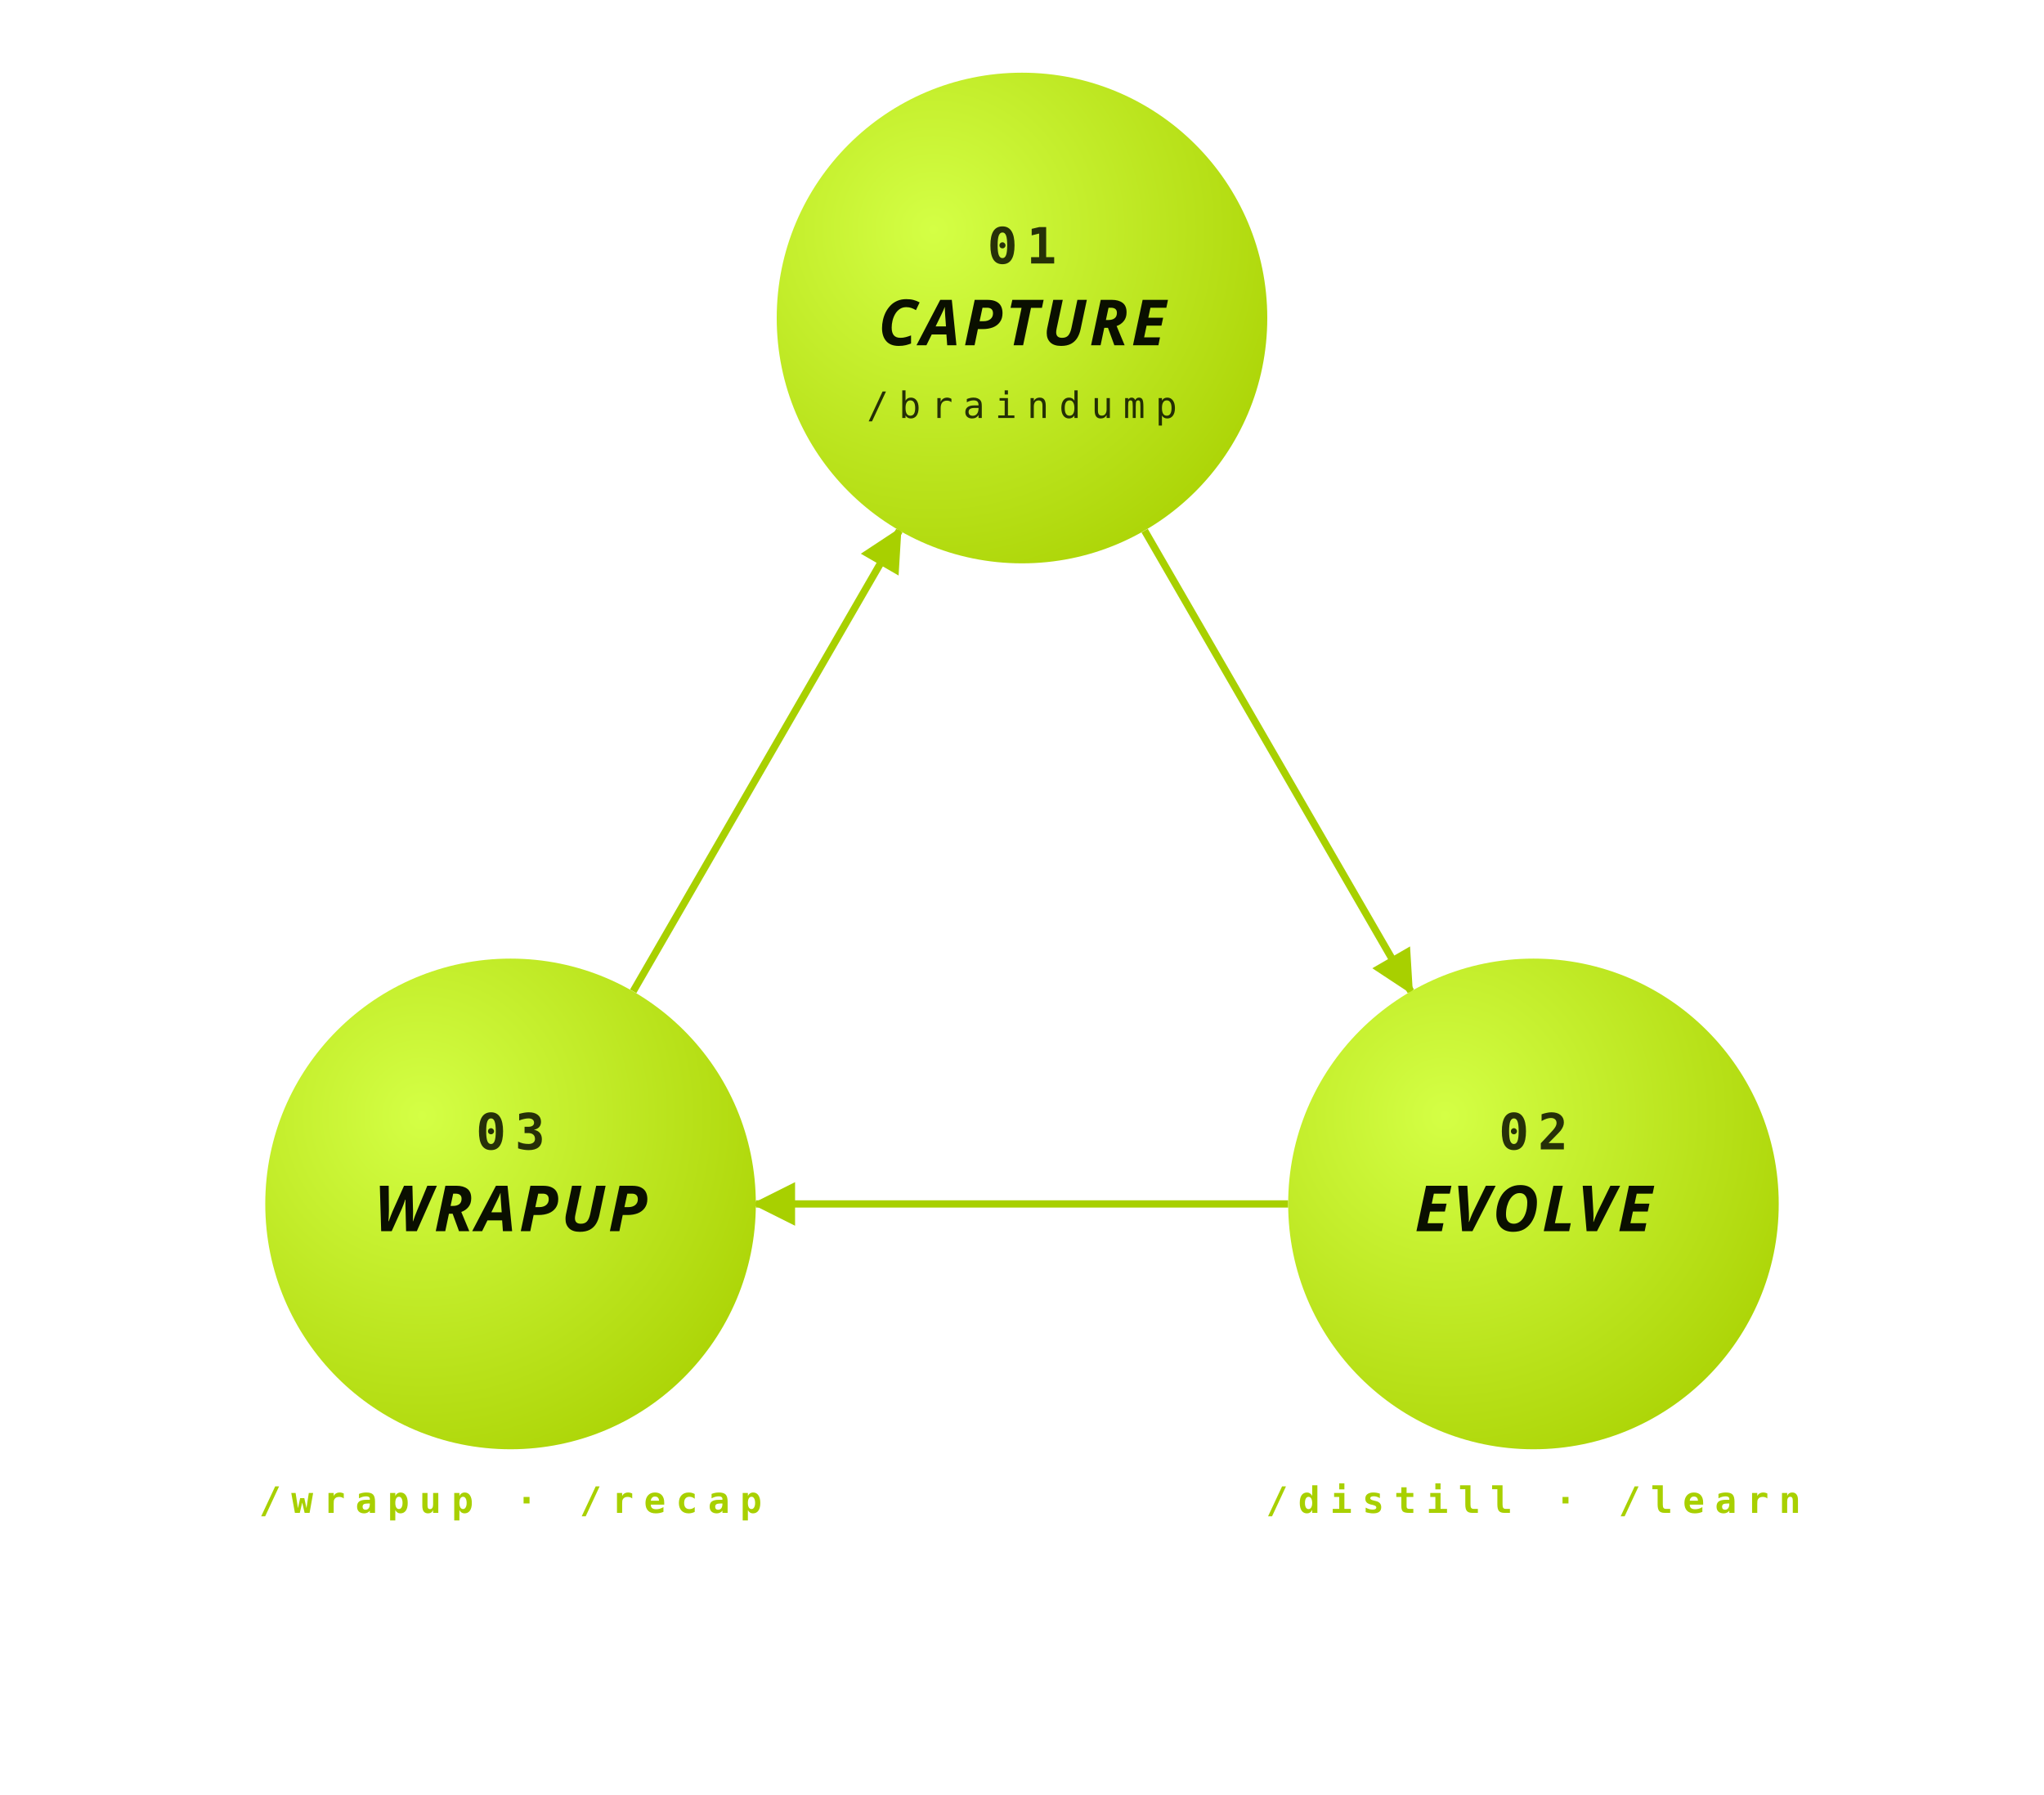
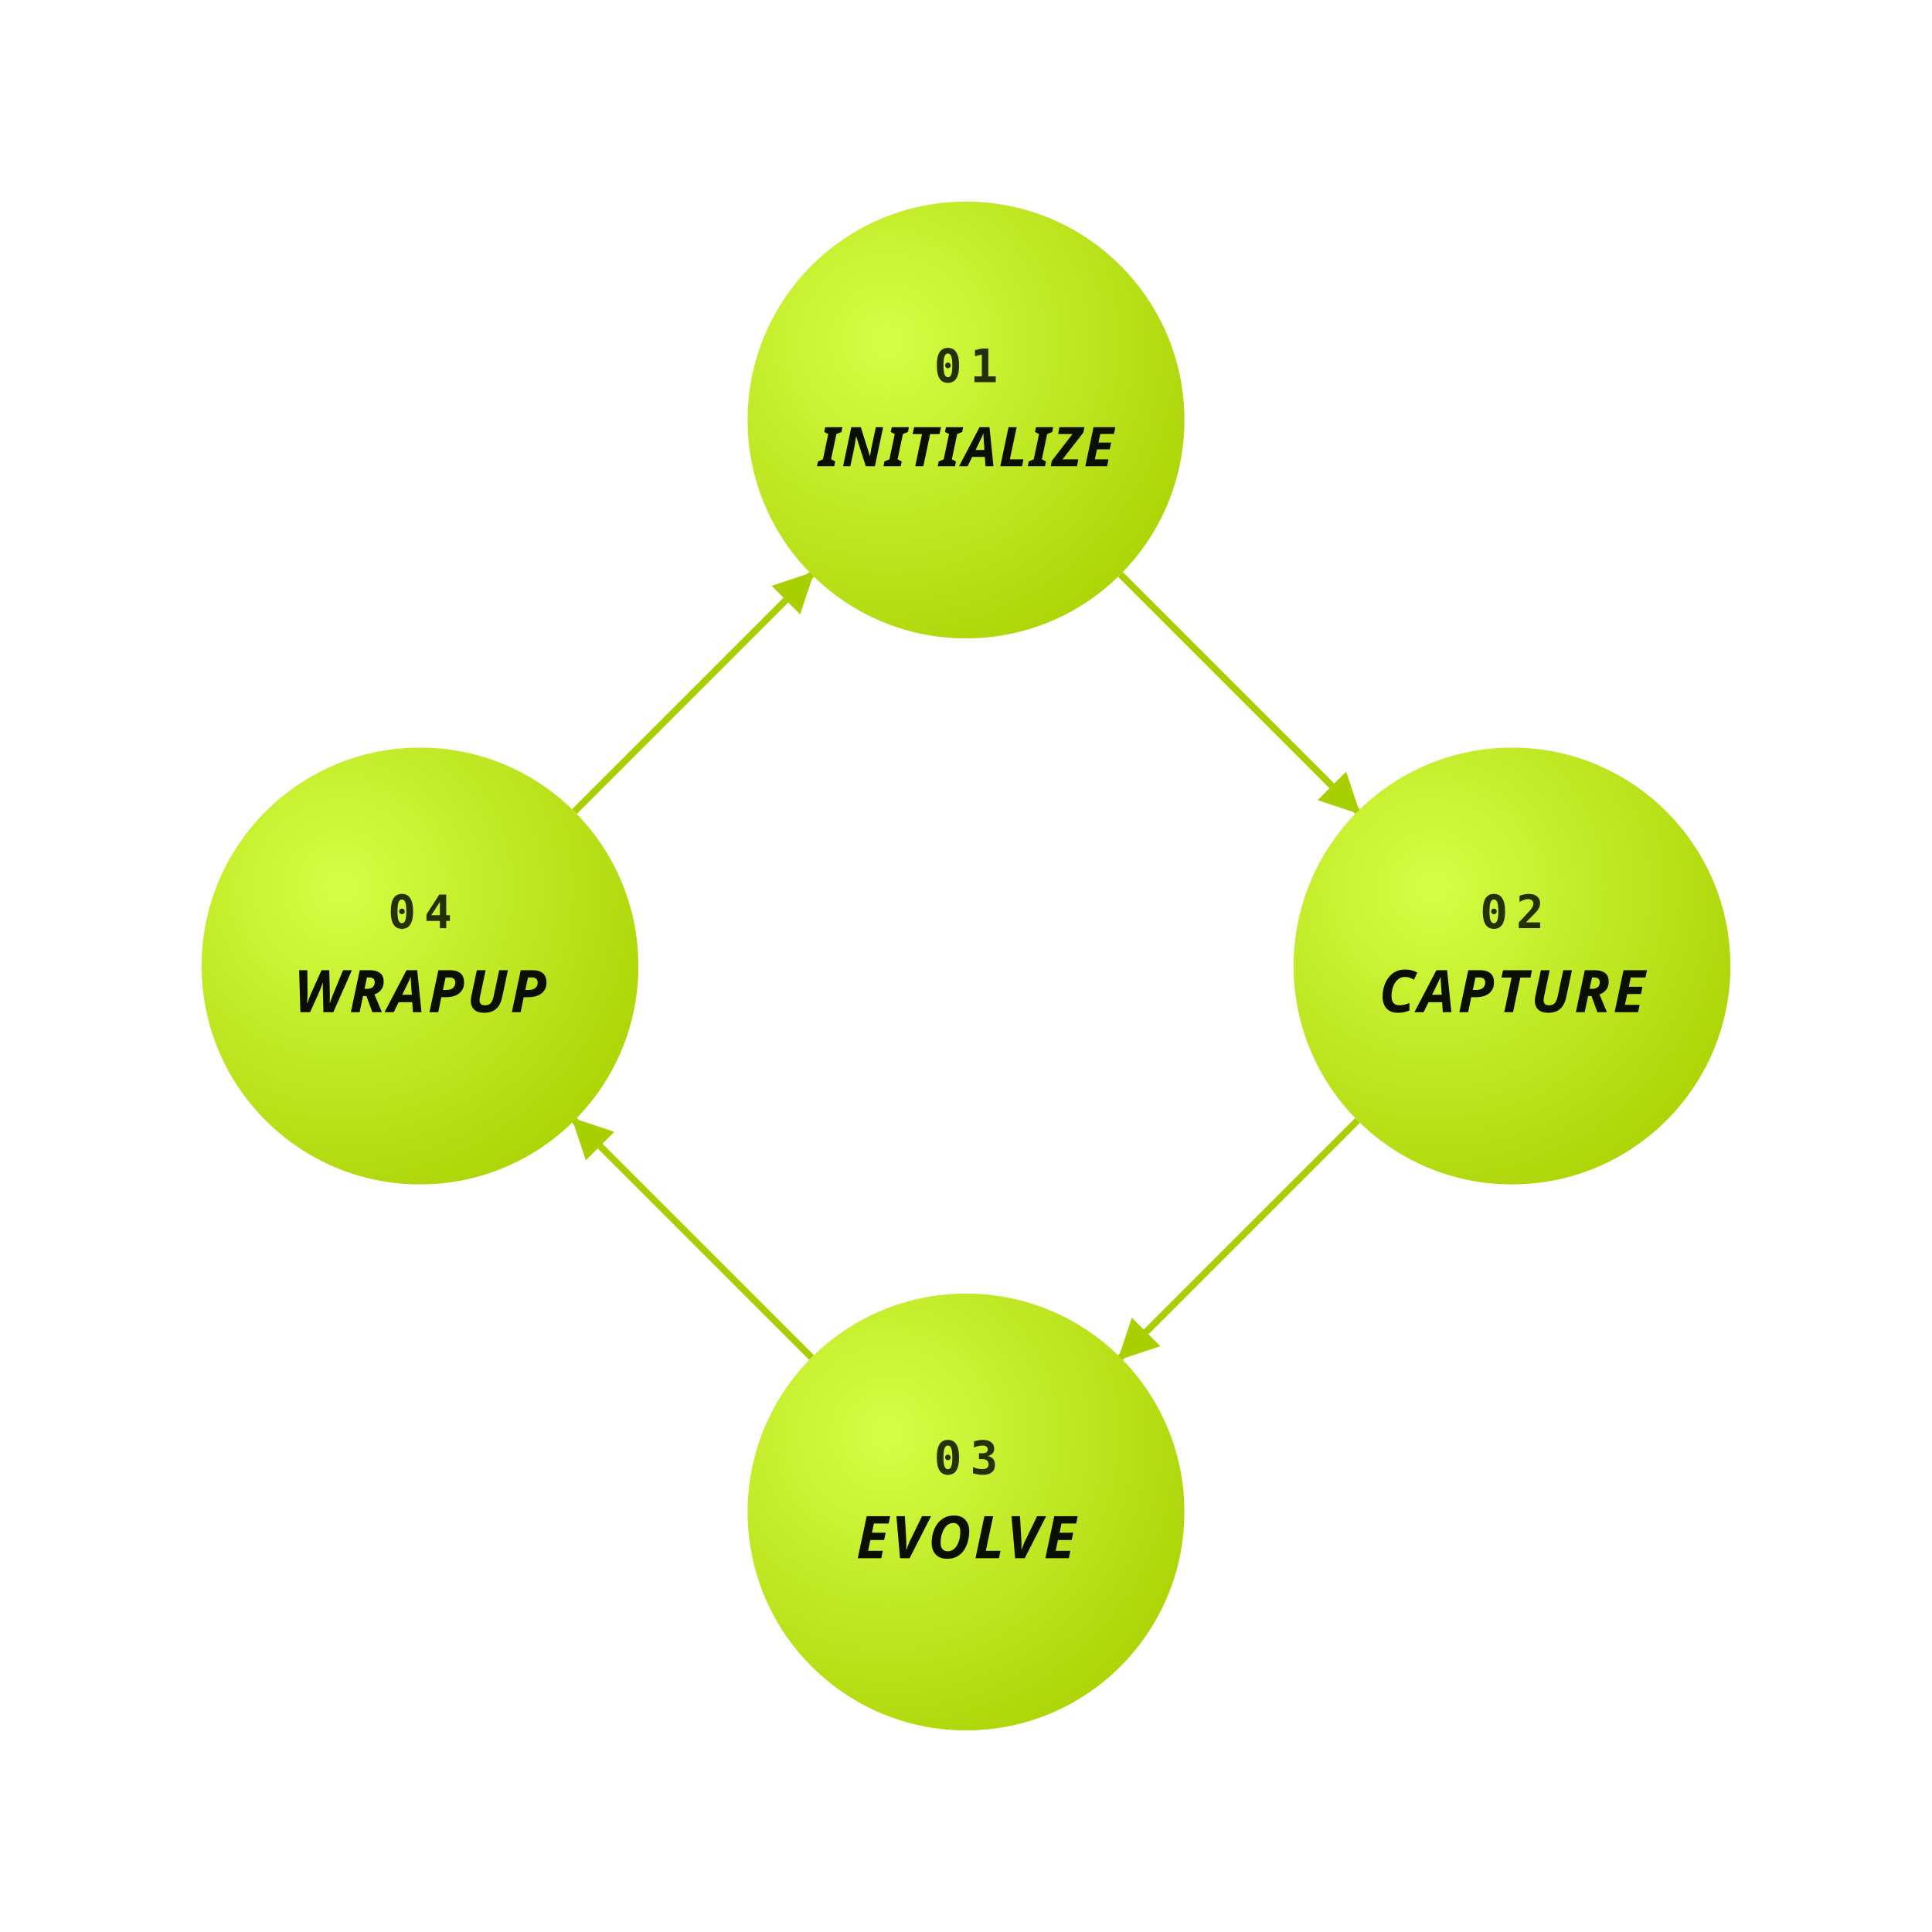
- <svg xmlns="http://www.w3.org/2000/svg" viewBox="-225 -200 450 395" width="450" height="395" role="img" aria-labelledby="title desc" font-family="'Chakra Petch', 'Inter', ui-sans-serif, system-ui, sans-serif">
+ <svg xmlns="http://www.w3.org/2000/svg" viewBox="-230 -230 460 460" width="460" height="460" role="img" aria-labelledby="title desc" font-family="'Chakra Petch', 'Inter', ui-sans-serif, system-ui, sans-serif">
  <style>
-     .leg { animation: leg-pulse 4.5s linear infinite; }
-     .leg-2 { animation-delay: 1.5s; }
-     .leg-3 { animation-delay: 3s; }
+     .leg { animation: leg-pulse 5.6s linear infinite; }
+     .leg-2 { animation-delay: 1.4s; }
+     .leg-3 { animation-delay: 2.8s; }
+     .leg-4 { animation-delay: 4.2s; }
    @keyframes leg-pulse {
-       0%, 33%, 100% { opacity: 0.6; }
-       10%           { opacity: 1; }
+       0%, 25%, 100% { opacity: 0.5; }
+       6%            { opacity: 1; }
    }

    .core-1 { animation: core-breathe 6s ease-in-out infinite; transform-origin: center; transform-box: fill-box; }
-     .core-2 { animation: core-breathe 6s ease-in-out infinite; animation-delay: 2s; transform-origin: center; transform-box: fill-box; }
-     .core-3 { animation: core-breathe 6s ease-in-out infinite; animation-delay: 4s; transform-origin: center; transform-box: fill-box; }
+     .core-2 { animation: core-breathe 6s ease-in-out infinite; animation-delay: 1.5s; transform-origin: center; transform-box: fill-box; }
+     .core-3 { animation: core-breathe 6s ease-in-out infinite; animation-delay: 3s; transform-origin: center; transform-box: fill-box; }
+     .core-4 { animation: core-breathe 6s ease-in-out infinite; animation-delay: 4.5s; transform-origin: center; transform-box: fill-box; }
    @keyframes core-breathe {
      0%, 100% { transform: scale(1); }
      50%      { transform: scale(1.04); }
    }

    @media (prefers-reduced-motion: reduce) {
-       .leg, .core-1, .core-2, .core-3 { animation: none; opacity: 1; }
+       .leg, .core-1, .core-2, .core-3, .core-4 { animation: none; opacity: 1; }
+       .motion-layer { display: none; }
    }
  </style>
  <defs>
    <marker id="ah-node" viewBox="0 0 10 10" refX="9" refY="5" markerWidth="6" markerHeight="6" orient="auto-start-reverse">
      <path d="M 0 0 L 10 5 L 0 10 z" fill="#a8d000" />
    </marker>
    <radialGradient id="g-node-fill" cx="0.32" cy="0.32" r="0.85">
      <stop offset="0%" stop-color="#d4ff45" stop-opacity="1" />
      <stop offset="100%" stop-color="#a8d000" stop-opacity="1" />
    </radialGradient>
  </defs>
  <g class="leg">
-     <path id="leg-1" d="M 27 -83.2 L 85.6 18.2" fill="none" stroke="#a8d000" stroke-width="1.6" marker-end="url(#ah-node)" />
+     <path d="M 36.77 -93.23 L 93.23 -36.77" fill="none" stroke="#a8d000" stroke-width="1.6" marker-end="url(#ah-node)" />
  </g>
  <g class="leg leg-2">
-     <path id="leg-2" d="M 58.6 65 L -58.6 65" fill="none" stroke="#a8d000" stroke-width="1.6" marker-end="url(#ah-node)" />
+     <path d="M 93.23 36.77 L 36.77 93.23" fill="none" stroke="#a8d000" stroke-width="1.6" marker-end="url(#ah-node)" />
  </g>
  <g class="leg leg-3">
-     <path id="leg-3" d="M -85.6 18.2 L -27 -83.2" fill="none" stroke="#a8d000" stroke-width="1.6" marker-end="url(#ah-node)" />
+     <path d="M -36.77 93.23 L -93.23 36.77" fill="none" stroke="#a8d000" stroke-width="1.6" marker-end="url(#ah-node)" />
+   </g>
+   <g class="leg leg-4">
+     <path d="M -93.23 -36.77 L -36.77 -93.23" fill="none" stroke="#a8d000" stroke-width="1.6" marker-end="url(#ah-node)" />
  </g>
  <g transform="translate(0,-130)">
-     <circle class="core-1" cx="0" cy="0" r="54" fill="url(#g-node-fill)" />
-     <text x="0" y="-12" text-anchor="middle" font-family="'JetBrains Mono', monospace" font-size="11" font-weight="700" fill="rgba(10,15,0,0.85)" letter-spacing="0.18em">01</text>
-     <text x="0" y="6" text-anchor="middle" font-family="'Chakra Petch', sans-serif" font-style="italic" font-weight="700" font-size="14" letter-spacing="0.05em" fill="#0a0f00">CAPTURE</text>
-     <text x="0" y="22" text-anchor="middle" font-family="'JetBrains Mono', monospace" font-size="8" letter-spacing="0.28em" fill="rgba(10,15,0,0.85)">/braindump</text>
+     <circle class="core-1" cx="0" cy="0" r="52" fill="url(#g-node-fill)" />
+     <text x="0" y="-9" text-anchor="middle" font-family="'JetBrains Mono', monospace" font-size="11" font-weight="700" fill="rgba(10,15,0,0.85)" letter-spacing="0.18em">01</text>
+     <text x="0" y="11" text-anchor="middle" font-family="'Chakra Petch', sans-serif" font-style="italic" font-weight="700" font-size="13" letter-spacing="0.04em" fill="#0a0f00">INITIALIZE</text>
  </g>
-   <g transform="translate(112.6,65)">
-     <circle class="core-2" cx="0" cy="0" r="54" fill="url(#g-node-fill)" />
-     <text x="0" y="-12" text-anchor="middle" font-family="'JetBrains Mono', monospace" font-size="11" font-weight="700" fill="rgba(10,15,0,0.85)" letter-spacing="0.18em">02</text>
-     <text x="0" y="6" text-anchor="middle" font-family="'Chakra Petch', sans-serif" font-style="italic" font-weight="700" font-size="14" letter-spacing="0.05em" fill="#0a0f00">EVOLVE</text>
-     <text x="0" y="68" text-anchor="middle" font-family="'JetBrains Mono', monospace" font-size="8" font-weight="600" letter-spacing="0.28em" fill="#a8d000">/distill · /learn</text>
+   <g transform="translate(130,0)">
+     <circle class="core-2" cx="0" cy="0" r="52" fill="url(#g-node-fill)" />
+     <text x="0" y="-9" text-anchor="middle" font-family="'JetBrains Mono', monospace" font-size="11" font-weight="700" fill="rgba(10,15,0,0.85)" letter-spacing="0.18em">02</text>
+     <text x="0" y="11" text-anchor="middle" font-family="'Chakra Petch', sans-serif" font-style="italic" font-weight="700" font-size="14" letter-spacing="0.05em" fill="#0a0f00">CAPTURE</text>
  </g>
-   <g transform="translate(-112.6,65)">
-     <circle class="core-3" cx="0" cy="0" r="54" fill="url(#g-node-fill)" />
-     <text x="0" y="-12" text-anchor="middle" font-family="'JetBrains Mono', monospace" font-size="11" font-weight="700" fill="rgba(10,15,0,0.85)" letter-spacing="0.18em">03</text>
-     <text x="0" y="6" text-anchor="middle" font-family="'Chakra Petch', sans-serif" font-style="italic" font-weight="700" font-size="14" letter-spacing="0.05em" fill="#0a0f00">WRAPUP</text>
-     <text x="0" y="68" text-anchor="middle" font-family="'JetBrains Mono', monospace" font-size="8" font-weight="600" letter-spacing="0.28em" fill="#a8d000">/wrapup · /recap</text>
+   <g transform="translate(0,130)">
+     <circle class="core-3" cx="0" cy="0" r="52" fill="url(#g-node-fill)" />
+     <text x="0" y="-9" text-anchor="middle" font-family="'JetBrains Mono', monospace" font-size="11" font-weight="700" fill="rgba(10,15,0,0.85)" letter-spacing="0.18em">03</text>
+     <text x="0" y="11" text-anchor="middle" font-family="'Chakra Petch', sans-serif" font-style="italic" font-weight="700" font-size="14" letter-spacing="0.05em" fill="#0a0f00">EVOLVE</text>
+   </g>
+   <g transform="translate(-130,0)">
+     <circle class="core-4" cx="0" cy="0" r="52" fill="url(#g-node-fill)" />
+     <text x="0" y="-9" text-anchor="middle" font-family="'JetBrains Mono', monospace" font-size="11" font-weight="700" fill="rgba(10,15,0,0.85)" letter-spacing="0.18em">04</text>
+     <text x="0" y="11" text-anchor="middle" font-family="'Chakra Petch', sans-serif" font-style="italic" font-weight="700" font-size="14" letter-spacing="0.05em" fill="#0a0f00">WRAPUP</text>
  </g>
  <g class="motion-layer">
    <circle r="3.5" fill="#a8d000" opacity="0">
-       <animateMotion dur="5.4s" calcMode="linear" keyPoints="0;1;1" keyTimes="0;0.333;1" repeatCount="indefinite" path="M 27 -83.2 L 85.6 18.2" />
-       <animate attributeName="opacity" values="0;1;1;0;0" keyTimes="0;0.02;0.31;0.333;1" dur="5.4s" repeatCount="indefinite" />
-     </circle>
-     <circle cx="112.6" cy="65" r="54" fill="none" stroke="rgba(255,255,255,0.75)" stroke-width="2" opacity="0">
-       <animate attributeName="r" values="54;54;76;76" keyTimes="0;0.333;0.40;1" dur="5.4s" repeatCount="indefinite" />
-       <animate attributeName="opacity" values="0;0;0.9;0;0" keyTimes="0;0.333;0.36;0.40;1" dur="5.4s" repeatCount="indefinite" />
+       <animateMotion dur="5.6s" calcMode="linear" keyPoints="0;1;1" keyTimes="0;0.25;1" repeatCount="indefinite" path="M 36.77 -93.23 L 93.23 -36.77" />
+       <animate attributeName="opacity" values="0;1;1;0;0" keyTimes="0;0.02;0.23;0.25;1" dur="5.6s" repeatCount="indefinite" />
    </circle>
    <circle r="3.5" fill="#a8d000" opacity="0">
-       <animateMotion dur="5.4s" begin="1.8s" calcMode="linear" keyPoints="0;1;1" keyTimes="0;0.333;1" repeatCount="indefinite" path="M 58.6 65 L -58.6 65" />
-       <animate attributeName="opacity" values="0;1;1;0;0" keyTimes="0;0.02;0.31;0.333;1" dur="5.4s" begin="1.8s" repeatCount="indefinite" />
-     </circle>
-     <circle cx="-112.6" cy="65" r="54" fill="none" stroke="rgba(255,255,255,0.75)" stroke-width="2" opacity="0">
-       <animate attributeName="r" values="54;54;76;76" keyTimes="0;0.333;0.40;1" dur="5.4s" begin="1.8s" repeatCount="indefinite" />
-       <animate attributeName="opacity" values="0;0;0.9;0;0" keyTimes="0;0.333;0.36;0.40;1" dur="5.4s" begin="1.8s" repeatCount="indefinite" />
+       <animateMotion dur="5.6s" begin="1.4s" calcMode="linear" keyPoints="0;1;1" keyTimes="0;0.25;1" repeatCount="indefinite" path="M 93.23 36.77 L 36.77 93.23" />
+       <animate attributeName="opacity" values="0;1;1;0;0" keyTimes="0;0.02;0.23;0.25;1" dur="5.6s" begin="1.4s" repeatCount="indefinite" />
    </circle>
    <circle r="3.5" fill="#a8d000" opacity="0">
-       <animateMotion dur="5.4s" begin="3.6s" calcMode="linear" keyPoints="0;1;1" keyTimes="0;0.333;1" repeatCount="indefinite" path="M -85.6 18.2 L -27 -83.2" />
-       <animate attributeName="opacity" values="0;1;1;0;0" keyTimes="0;0.02;0.31;0.333;1" dur="5.4s" begin="3.6s" repeatCount="indefinite" />
+       <animateMotion dur="5.6s" begin="2.8s" calcMode="linear" keyPoints="0;1;1" keyTimes="0;0.25;1" repeatCount="indefinite" path="M -36.77 93.23 L -93.23 36.77" />
+       <animate attributeName="opacity" values="0;1;1;0;0" keyTimes="0;0.02;0.23;0.25;1" dur="5.6s" begin="2.8s" repeatCount="indefinite" />
    </circle>
-     <circle cx="0" cy="-130" r="54" fill="none" stroke="rgba(255,255,255,0.75)" stroke-width="2" opacity="0">
-       <animate attributeName="r" values="54;54;76;76" keyTimes="0;0.333;0.40;1" dur="5.4s" begin="3.6s" repeatCount="indefinite" />
-       <animate attributeName="opacity" values="0;0;0.9;0;0" keyTimes="0;0.333;0.36;0.40;1" dur="5.4s" begin="3.6s" repeatCount="indefinite" />
+     <circle r="3.5" fill="#a8d000" opacity="0">
+       <animateMotion dur="5.6s" begin="4.2s" calcMode="linear" keyPoints="0;1;1" keyTimes="0;0.25;1" repeatCount="indefinite" path="M -93.23 -36.77 L -36.77 -93.23" />
+       <animate attributeName="opacity" values="0;1;1;0;0" keyTimes="0;0.02;0.23;0.25;1" dur="5.6s" begin="4.2s" repeatCount="indefinite" />
    </circle>
  </g>
</svg>
